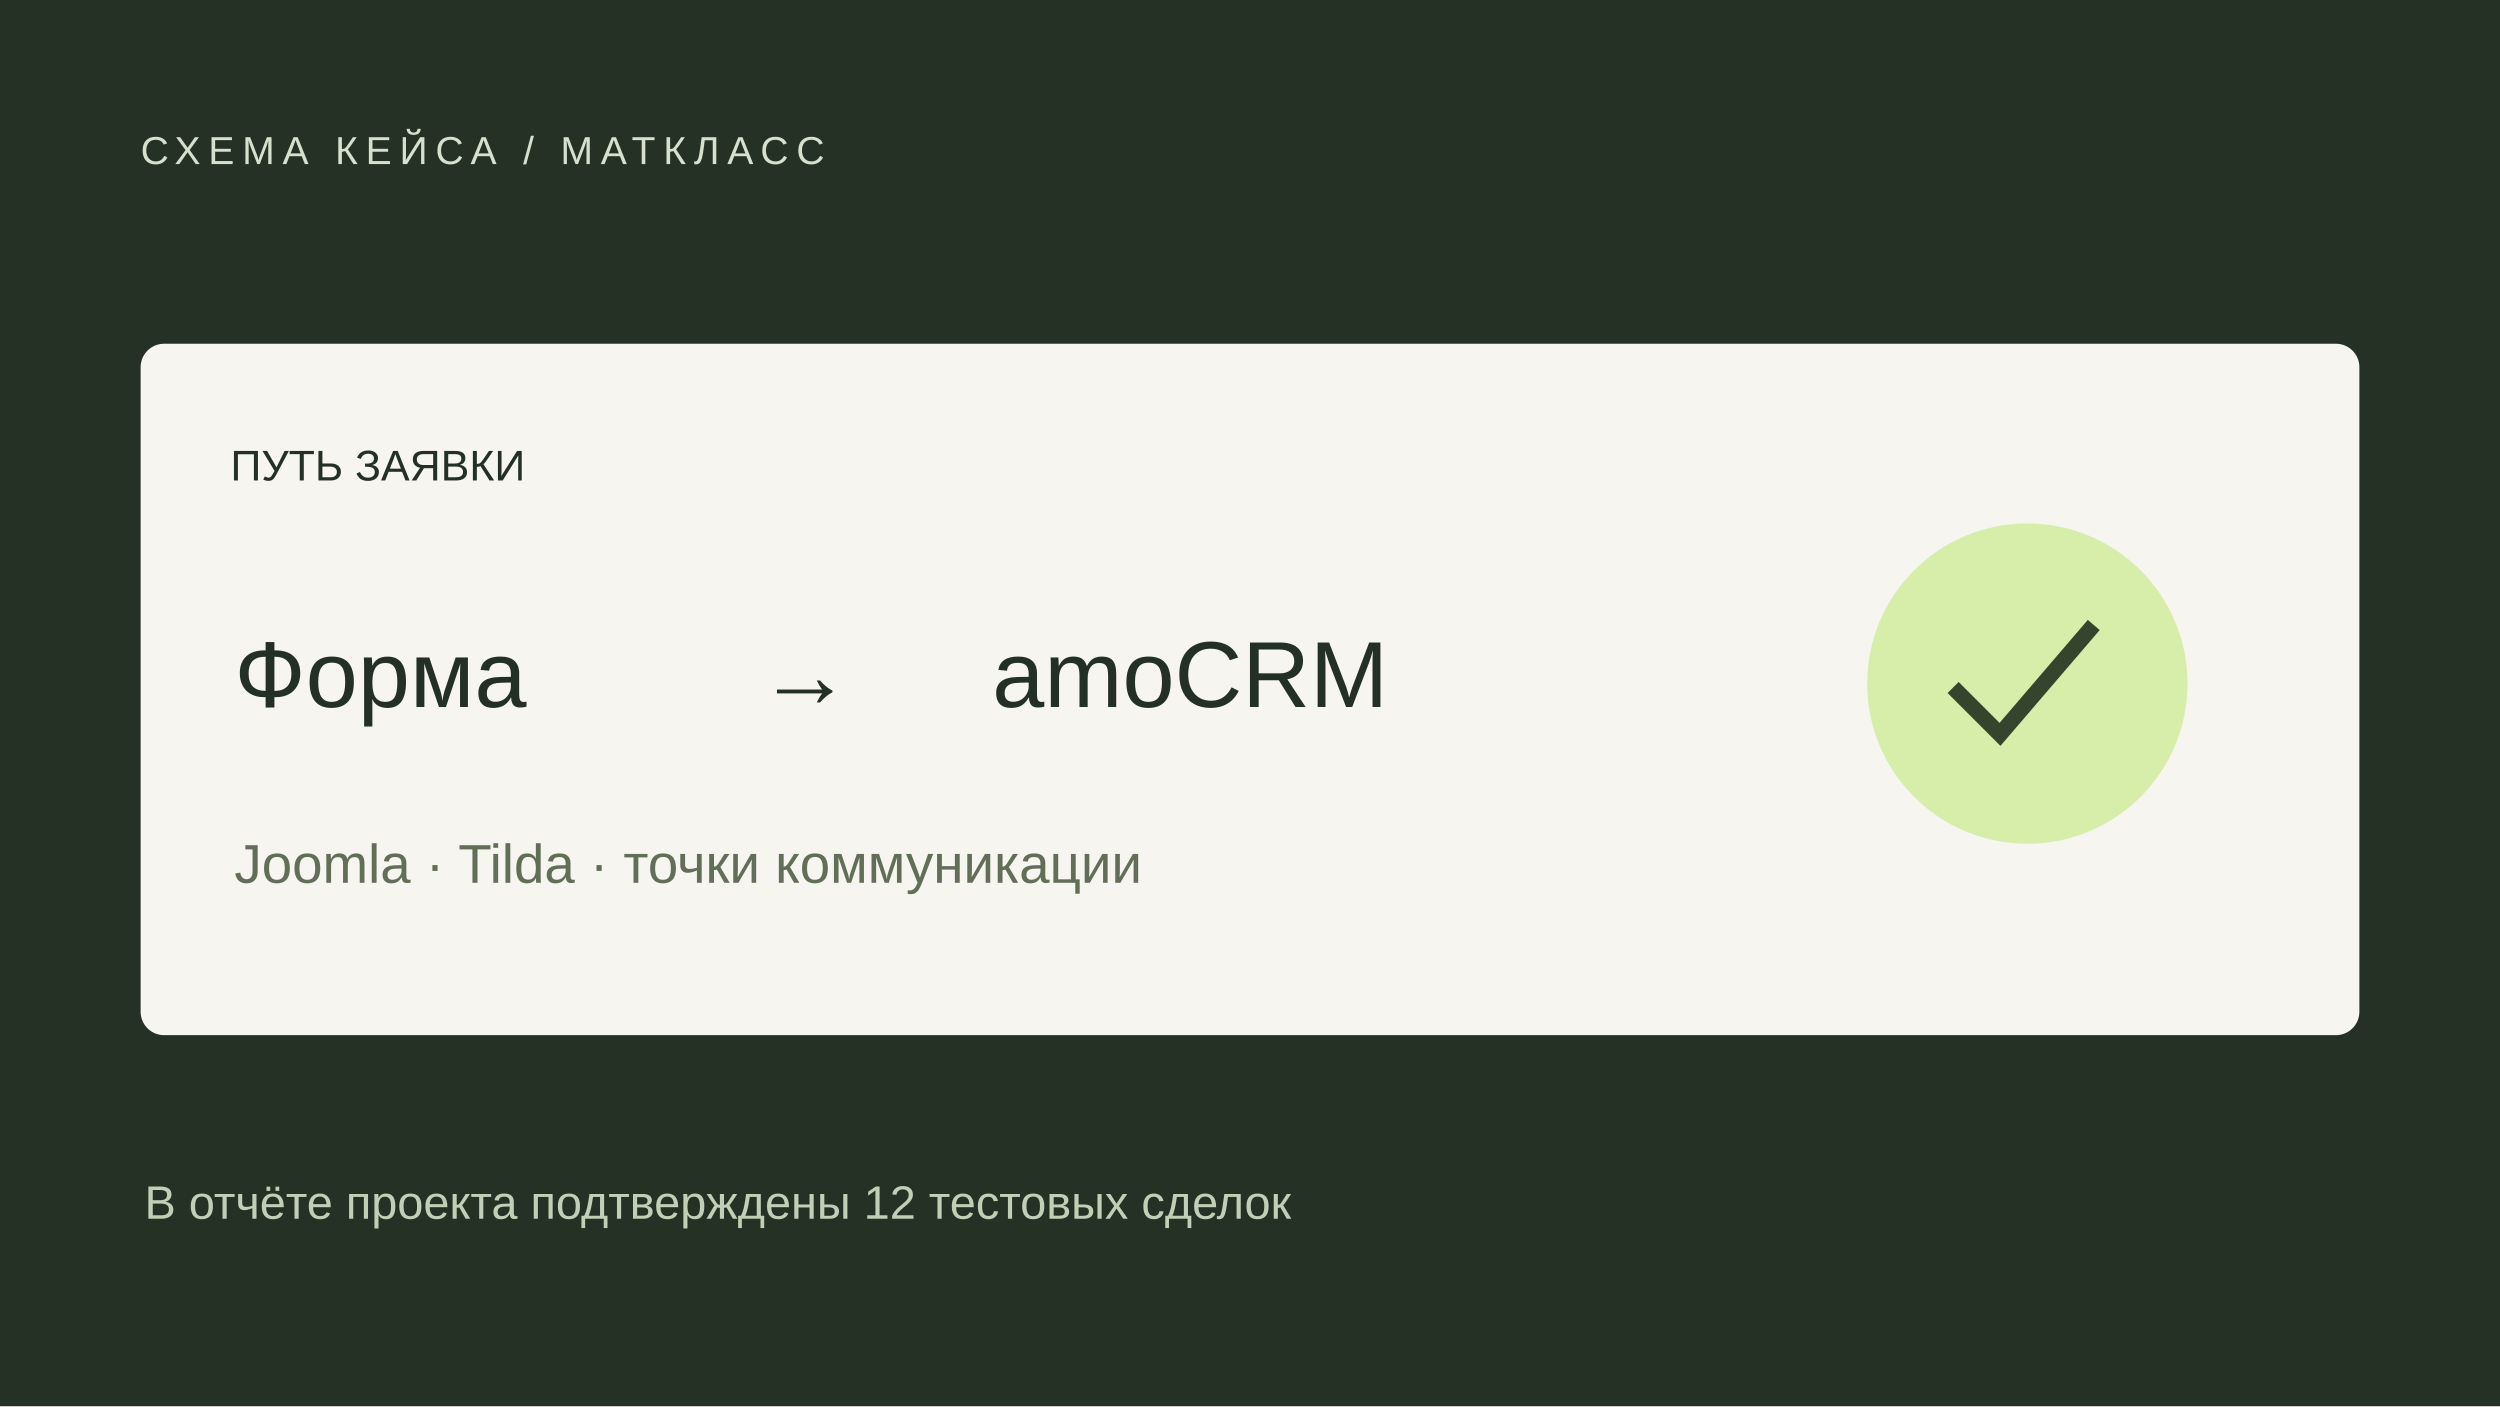
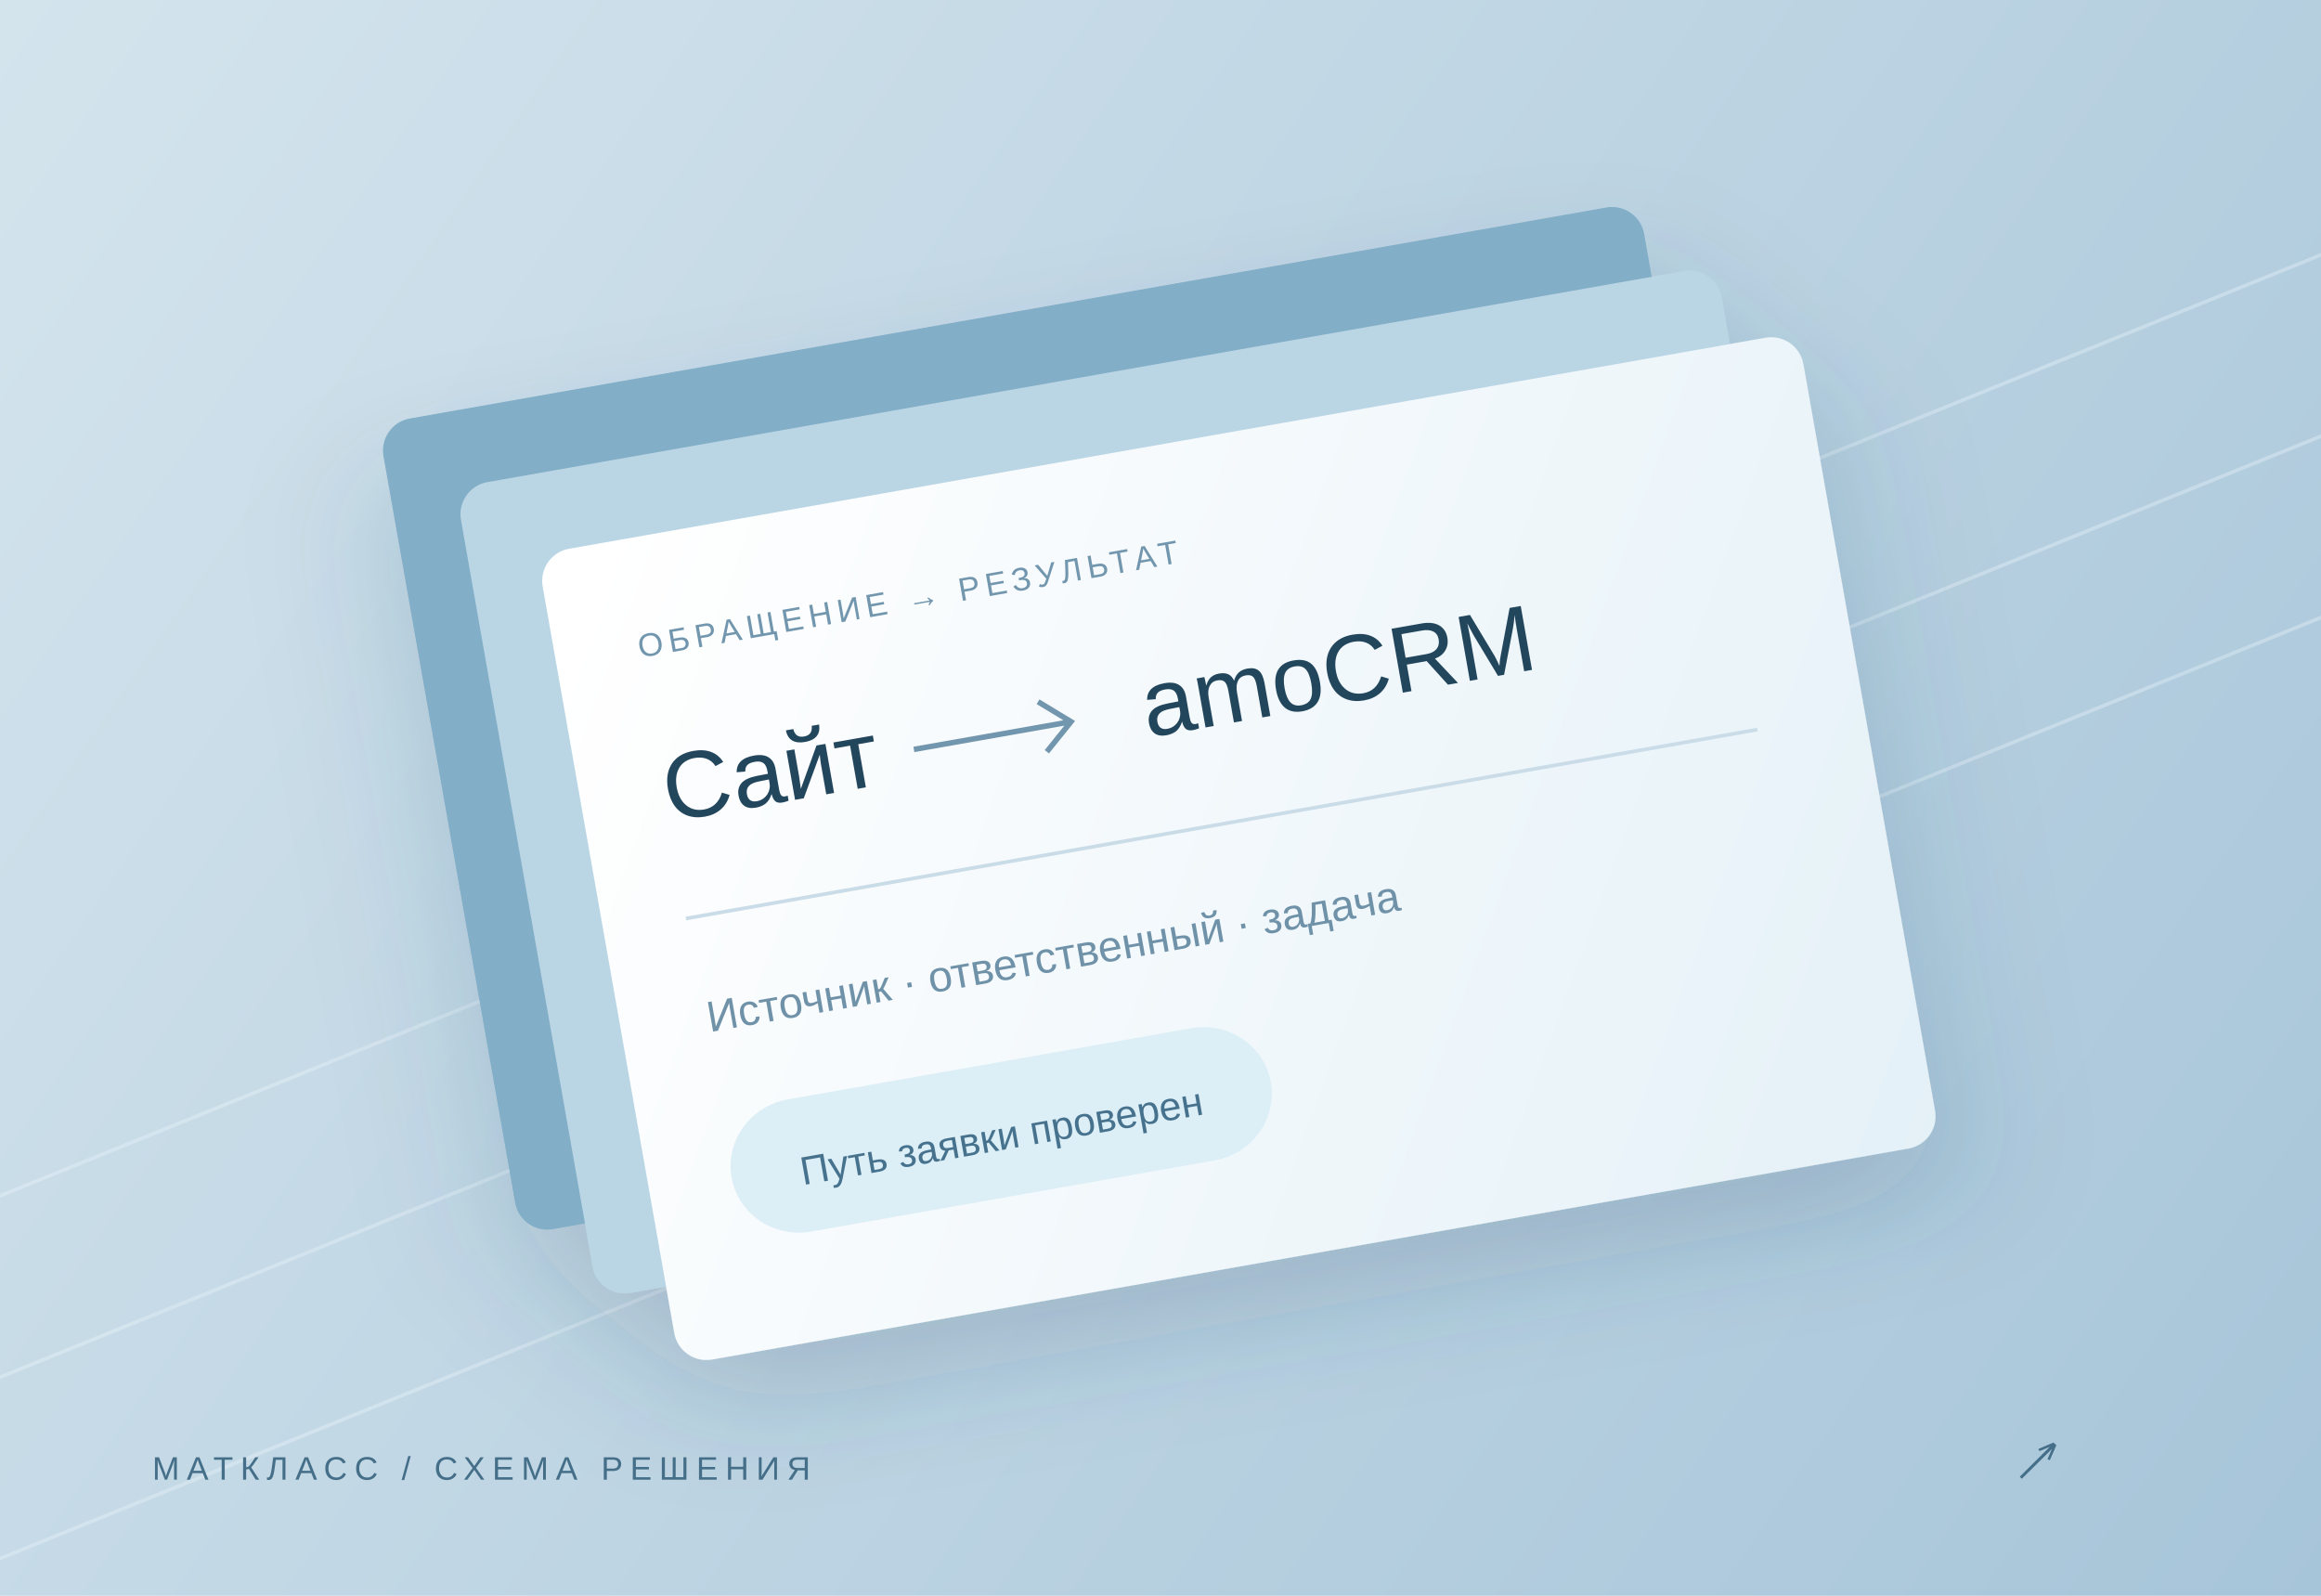
- <svg xmlns="http://www.w3.org/2000/svg" viewBox="0 0 640 360">
-   <rect width="640" height="360" fill="#263126" />
-   <g font-family="Arial">
-     <text x="36" y="42" font-size="10" letter-spacing="2" fill="#d6e0cd">СХЕМА КЕЙСА / МАТКЛАСС</text>
-     <rect x="36" y="88" width="568" height="177" rx="6" fill="#f6f5ef" />
-     <g fill="#253025">
-       <text x="59" y="123" font-size="11">ПУТЬ ЗАЯВКИ</text>
-       <text x="60" y="181" font-size="24">Форма</text>
-       <text x="194" y="181" font-size="24">→</text>
-       <text x="254" y="181" font-size="24">amoCRM</text>
-       <text x="60" y="226" font-size="14" fill="#626e58">Joomla · Tilda · точки коммуникации</text>
+ <svg xmlns="http://www.w3.org/2000/svg" viewBox="0 0 640 440" fill="none">
+   <defs>
+     <linearGradient id="bg" x2="640" y2="440" gradientUnits="userSpaceOnUse">
+       <stop stop-color="#d4e4ed" />
+       <stop offset="1" stop-color="#a7c5d9" />
+     </linearGradient>
+     <linearGradient id="front" x1="170" y1="140" x2="535" y2="350" gradientUnits="userSpaceOnUse">
+       <stop stop-color="#ffffff" />
+       <stop offset="1" stop-color="#e3f0f7" />
+     </linearGradient>
+     <filter id="s">
+       <feDropShadow dx="0" dy="15" stdDeviation="18" flood-color="#284e68" flood-opacity=".18" />
+     </filter>
+   </defs>
+   <rect width="640" height="440" fill="url(#bg)" />
+   <path d="M-50 350 690 50m-740 350L690 100m-740 350L690 150" stroke="#edf7fc" stroke-opacity=".35" />
+   <g transform="rotate(-10 320 218)" filter="url(#s)">
+     <rect x="125" y="81" width="353" height="227" rx="9" fill="#83aec7" />
+     <rect x="143" y="102" width="353" height="227" rx="9" fill="#bad6e5" />
+     <rect x="162" y="124" width="353" height="227" rx="9" fill="url(#front)" />
+     <g font-family="Arial,Helvetica,sans-serif">
+       <text x="185" y="157" font-size="9" letter-spacing="1.5" fill="#7196ad">ОБРАЩЕНИЕ → РЕЗУЛЬТАТ</text>
+       <text x="185" y="203" font-size="26" fill="#23465c">Сайт</text>
+       <path d="M255 195h43m-7-7 8 7-8 7" stroke="#7196ad" stroke-width="1.5" />
+       <text x="319" y="203" font-size="26" fill="#23465c">amoCRM</text>
+       <path d="M185 230h300" stroke="#c9dce7" />
+       <text x="186" y="262" font-size="12" fill="#6f92a9">Источник · ответственный · задача</text>
+       <rect x="185" y="284" width="151" height="37" rx="19" fill="#dceef6" />
+       <text x="204" y="308" font-size="11" fill="#47728e">Путь заявки проверен</text>
    </g>
-     <circle cx="519" cy="175" r="41" fill="#d7edaa" />
-     <path d="m500 176 12 12 24-28" stroke="#35442c" stroke-width="4" fill="none" />
-     <text x="37" y="312" font-size="12" fill="#c1cfb6">В отчёте проекта подтверждены 12 тестовых сделок</text>
+   </g>
+   <g font-family="Arial,Helvetica,sans-serif" fill="#456f89">
+     <text x="42" y="408" font-size="9" letter-spacing="2">МАТКЛАСС / СХЕМА РЕШЕНИЯ</text>
+     <text x="557" y="407" font-size="14">↗</text>
  </g>
</svg>
